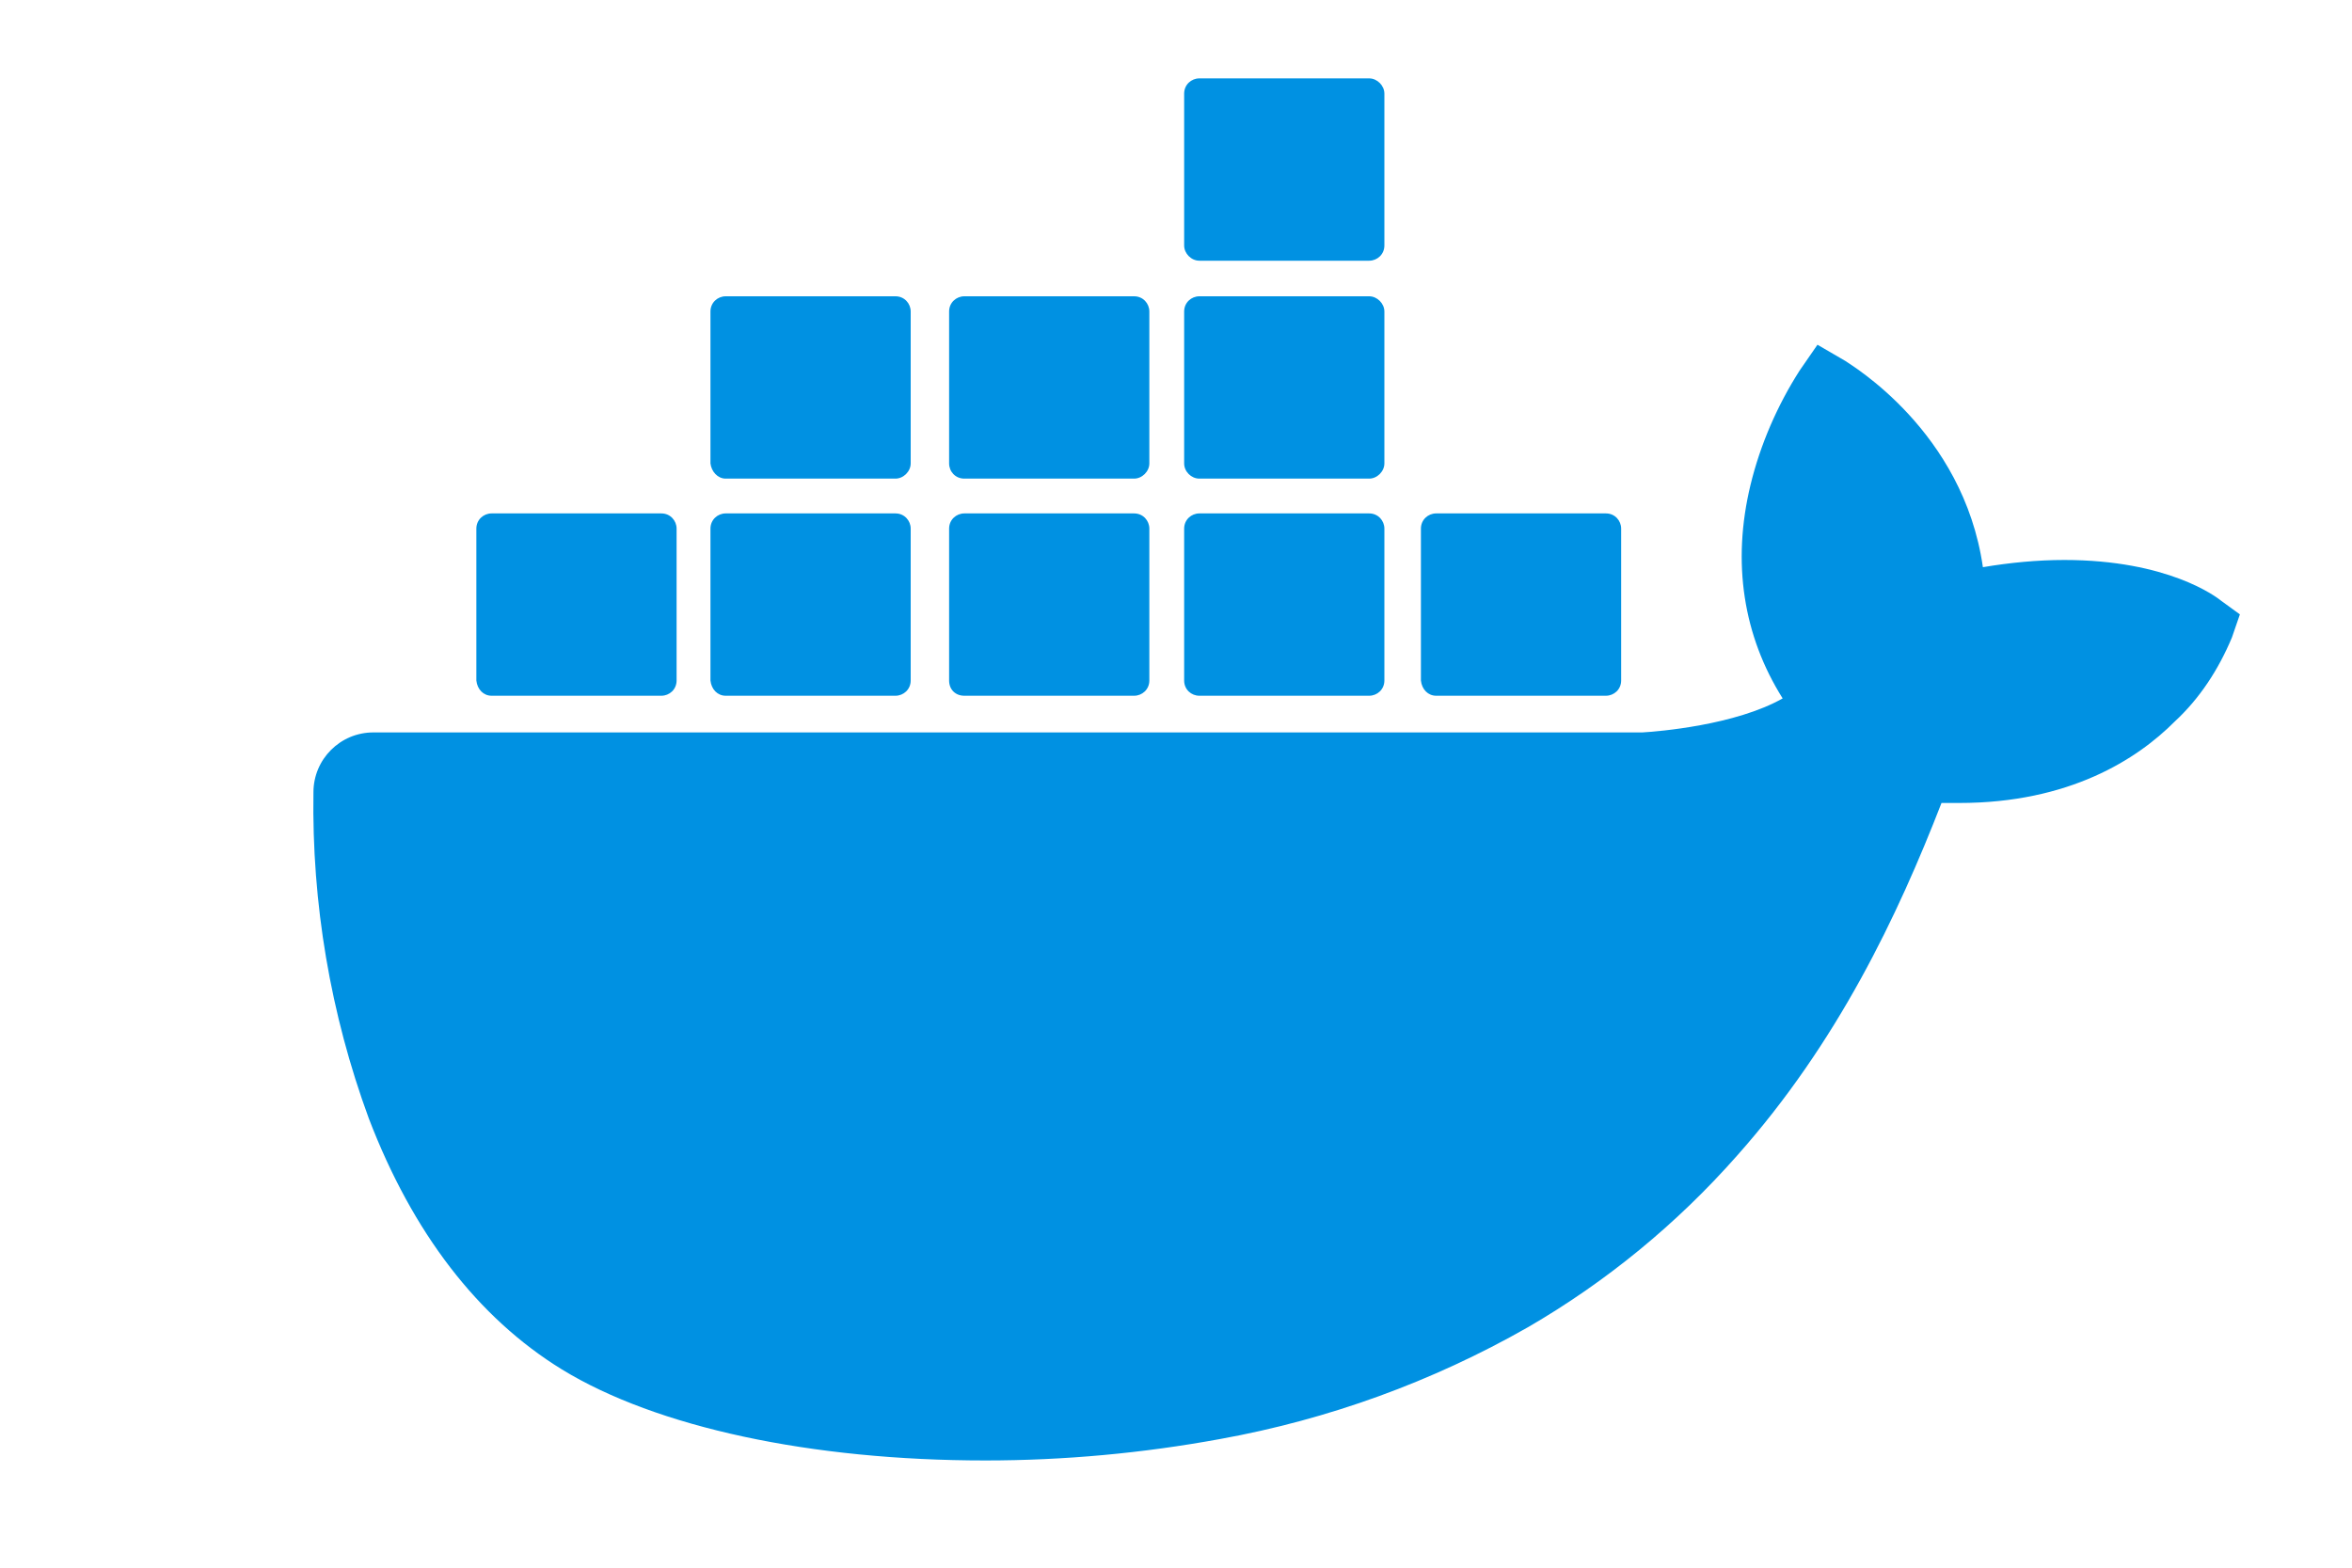
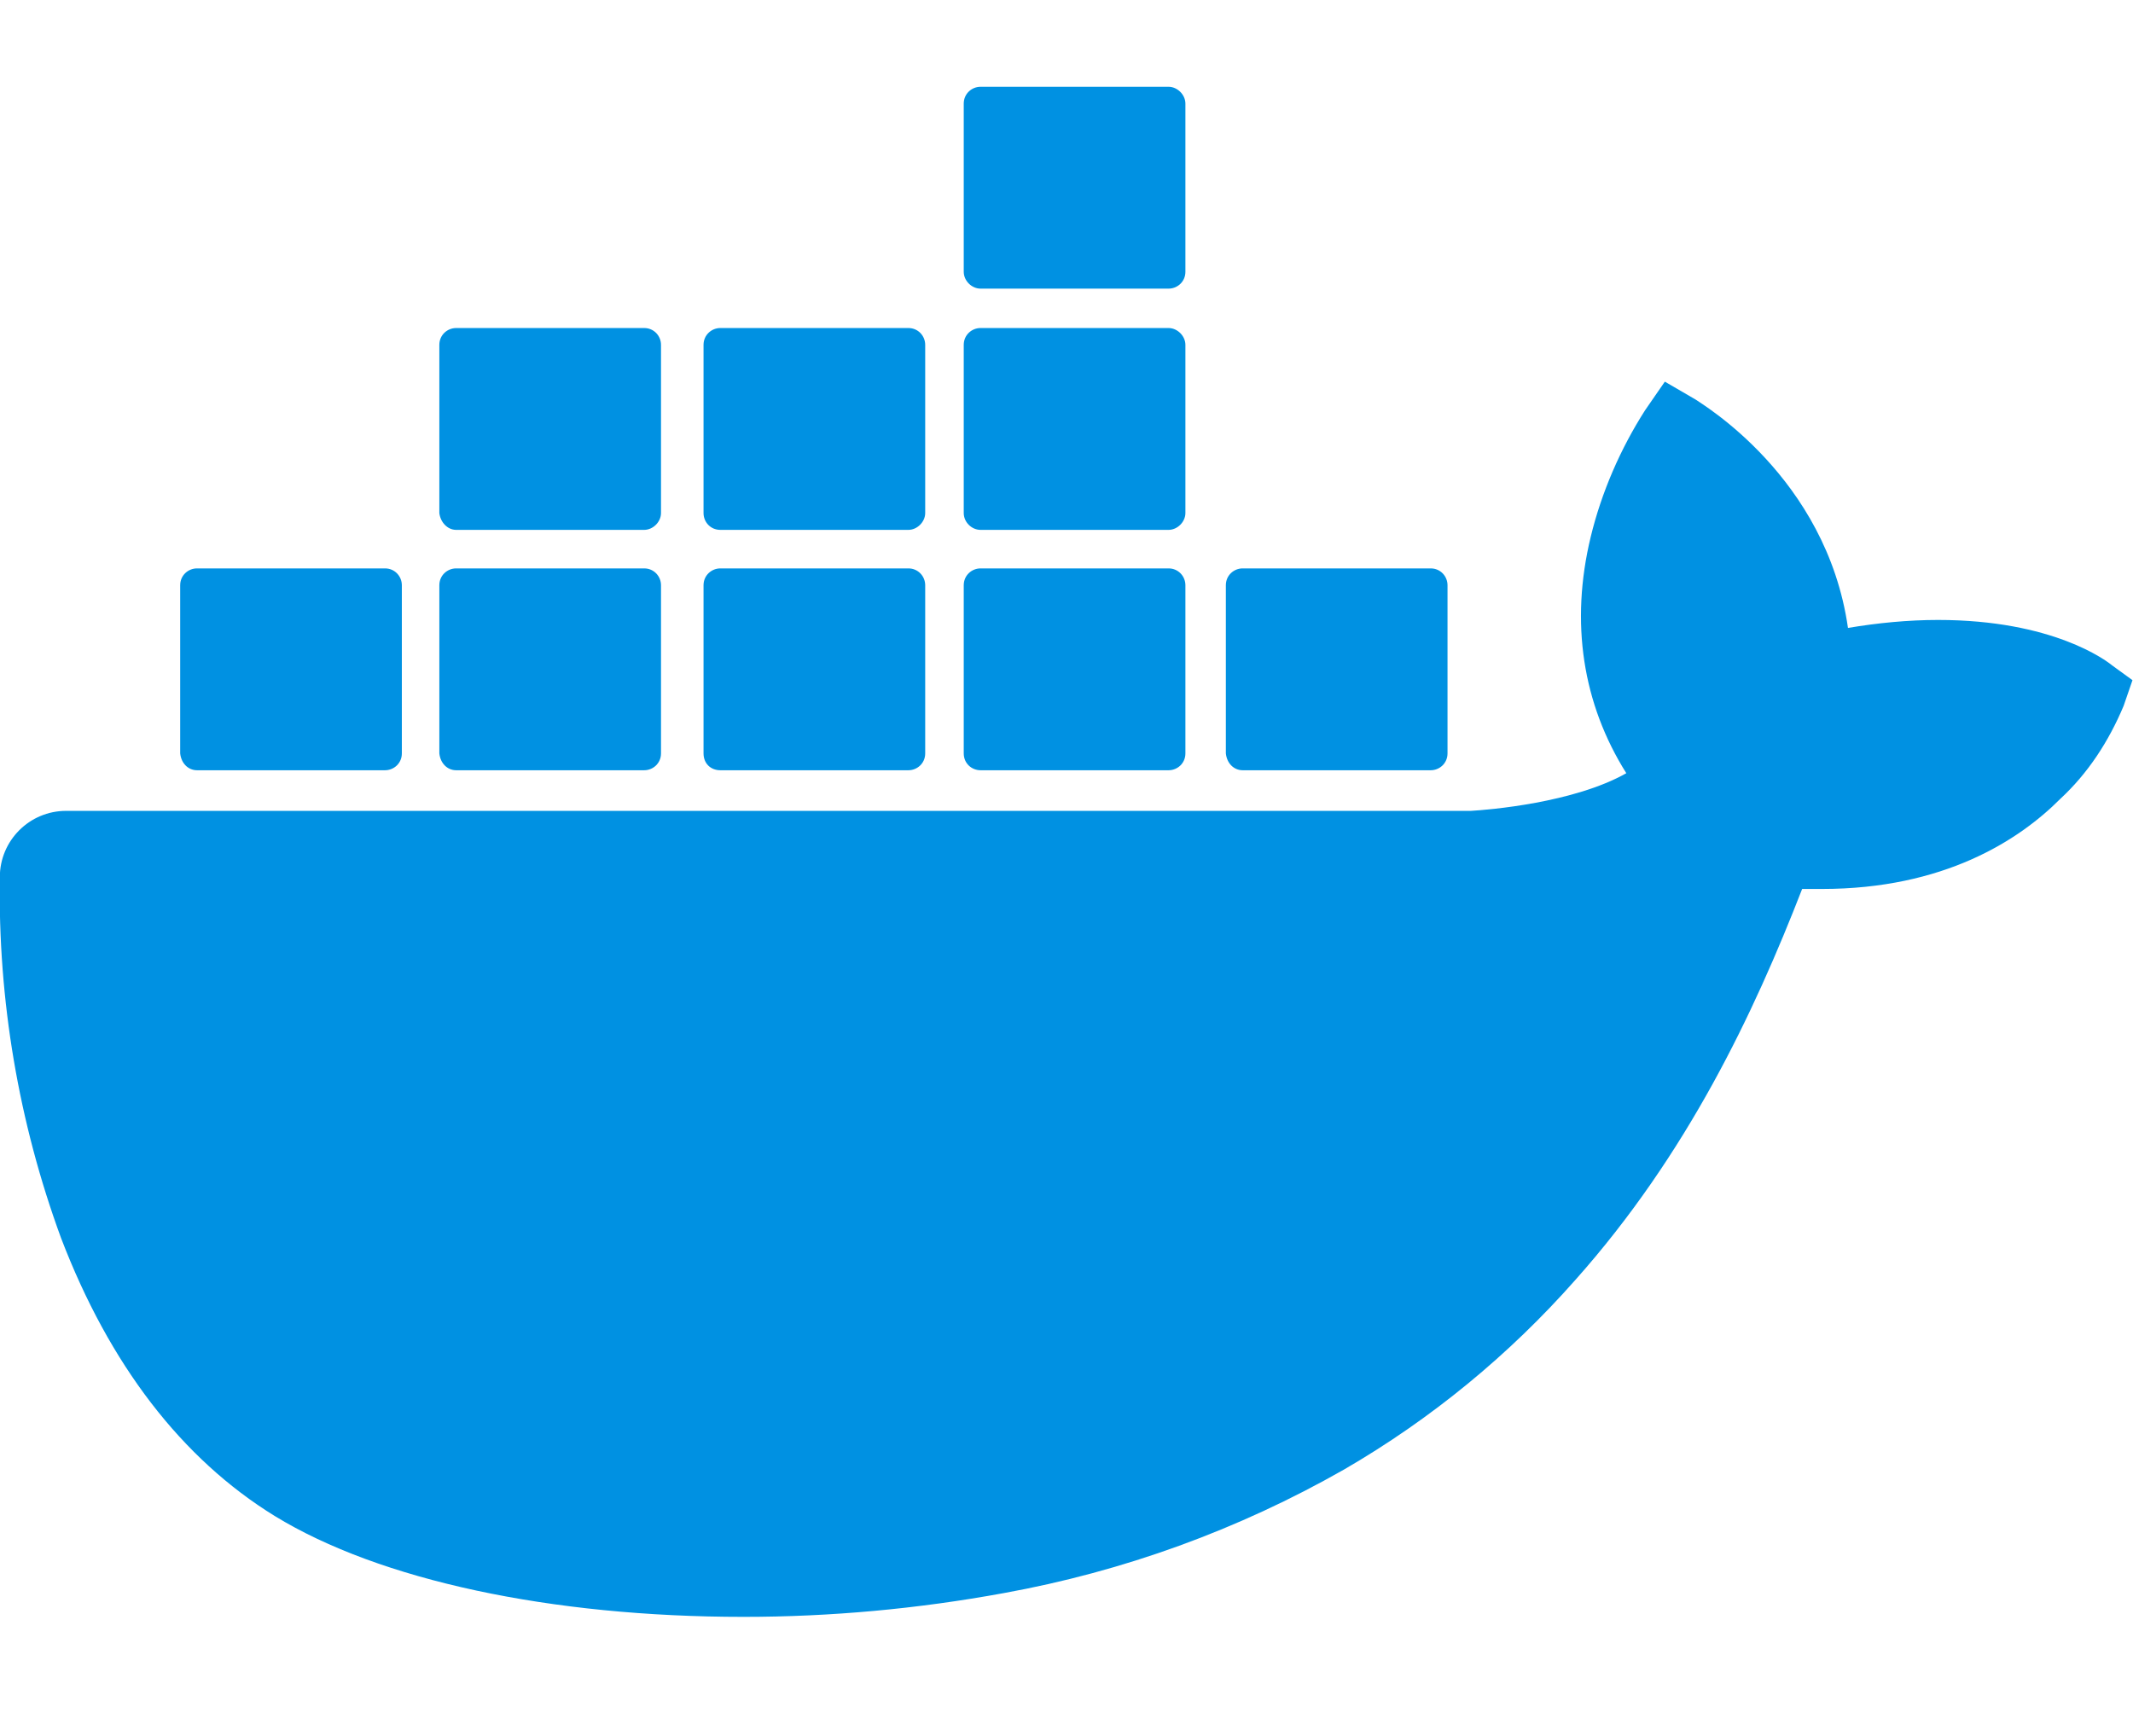
- <svg xmlns="http://www.w3.org/2000/svg" version="1.1" id="Layer_1" x="0px" y="0px" viewBox="-20 -5 150 100" style="enable-background:new 0 0 122.88 88.17" xml:space="preserve">
+ <svg xmlns="http://www.w3.org/2000/svg" version="1.1" id="Layer_1" x="0px" y="0px" viewBox="0 -5 122.88 100" style="enable-background:new 0 0 122.88 88.17" xml:space="preserve">
  <style type="text/css">.st0{fill:#0091E2;}</style>
  <g>
    <path class="st0" d="M121.68,33.34c-0.34-0.28-3.42-2.62-10.03-2.62c-1.71,0-3.48,0.17-5.19,0.46c-1.25-8.72-8.49-12.94-8.78-13.16 l-1.77-1.03l-1.14,1.65c-1.42,2.22-2.51,4.73-3.13,7.29c-1.2,4.96-0.46,9.63,2.05,13.62c-3.02,1.71-7.92,2.11-8.95,2.17l-80.93,0 c-2.11,0-3.82,1.71-3.82,3.82c-0.11,7.07,1.08,14.13,3.53,20.8c2.79,7.29,6.95,12.71,12.31,16.01c6.04,3.7,15.9,5.81,27.01,5.81 c5.01,0,10.03-0.46,14.99-1.37c6.9-1.25,13.51-3.65,19.6-7.12c5.02-2.91,9.52-6.61,13.34-10.94c6.44-7.24,10.26-15.33,13.05-22.51 c0.4,0,0.74,0,1.14,0c7.01,0,11.34-2.79,13.73-5.19c1.6-1.48,2.79-3.31,3.65-5.36l0.51-1.48L121.68,33.34L121.68,33.34z M71.59,39.38h10.83c0.51,0,0.97-0.4,0.97-0.97v-9.69c0-0.51-0.4-0.97-0.97-0.97l0,0l-10.83,0c-0.51,0-0.97,0.4-0.97,0.97l0,0v9.69 C70.68,38.98,71.08,39.38,71.59,39.38L71.59,39.38z M56.49,11.63h10.83c0.51,0,0.97-0.4,0.97-0.97V0.97c0-0.51-0.46-0.97-0.97-0.97 L56.49,0c-0.51,0-0.97,0.4-0.97,0.97l0,0v9.69C55.52,11.17,55.97,11.63,56.49,11.63L56.49,11.63z M56.49,25.53h10.83 c0.51,0,0.97-0.46,0.97-0.97v-9.69c0-0.51-0.46-0.97-0.97-0.97H56.49c-0.51,0-0.97,0.4-0.97,0.97l0,0v9.69 C55.52,25.08,55.97,25.53,56.49,25.53L56.49,25.53z M41.5,25.53h10.83c0.51,0,0.97-0.46,0.97-0.97v-9.69c0-0.51-0.4-0.97-0.97-0.97 l0,0H41.5c-0.51,0-0.97,0.4-0.97,0.97l0,0v9.69C40.53,25.08,40.93,25.53,41.5,25.53L41.5,25.53z M26.28,25.53h10.83 c0.51,0,0.97-0.46,0.97-0.97v-9.69c0-0.51-0.4-0.97-0.97-0.97l0,0H26.28c-0.51,0-0.97,0.4-0.97,0.97v9.69 C25.37,25.08,25.77,25.53,26.28,25.53L26.28,25.53z M56.49,39.38h10.83c0.51,0,0.97-0.4,0.97-0.97v-9.69c0-0.51-0.4-0.97-0.97-0.97 l0,0l-10.83,0c-0.51,0-0.97,0.4-0.97,0.97l0,0v9.69C55.52,38.98,55.97,39.38,56.49,39.38L56.49,39.38L56.49,39.38z M41.5,39.38 h10.83c0.51,0,0.97-0.4,0.97-0.97l0,0v-9.69c0-0.51-0.4-0.97-0.97-0.97l0,0l-10.83,0c-0.51,0-0.97,0.4-0.97,0.97l0,0v9.69 C40.53,38.98,40.93,39.38,41.5,39.38L41.5,39.38L41.5,39.38z M26.28,39.38h10.83c0.51,0,0.97-0.4,0.97-0.97l0,0v-9.69 c0-0.51-0.4-0.97-0.97-0.97l0,0l-10.83,0c-0.51,0-0.97,0.4-0.97,0.97v9.69C25.37,38.98,25.77,39.38,26.28,39.38L26.28,39.38z M11.35,39.38h10.83c0.51,0,0.97-0.4,0.97-0.97l0,0v-9.69c0-0.51-0.4-0.97-0.97-0.97l0,0l-10.83,0c-0.51,0-0.97,0.4-0.97,0.97l0,0 v9.69C10.44,38.98,10.84,39.38,11.35,39.38L11.35,39.38L11.35,39.38z" />
  </g>
</svg>
